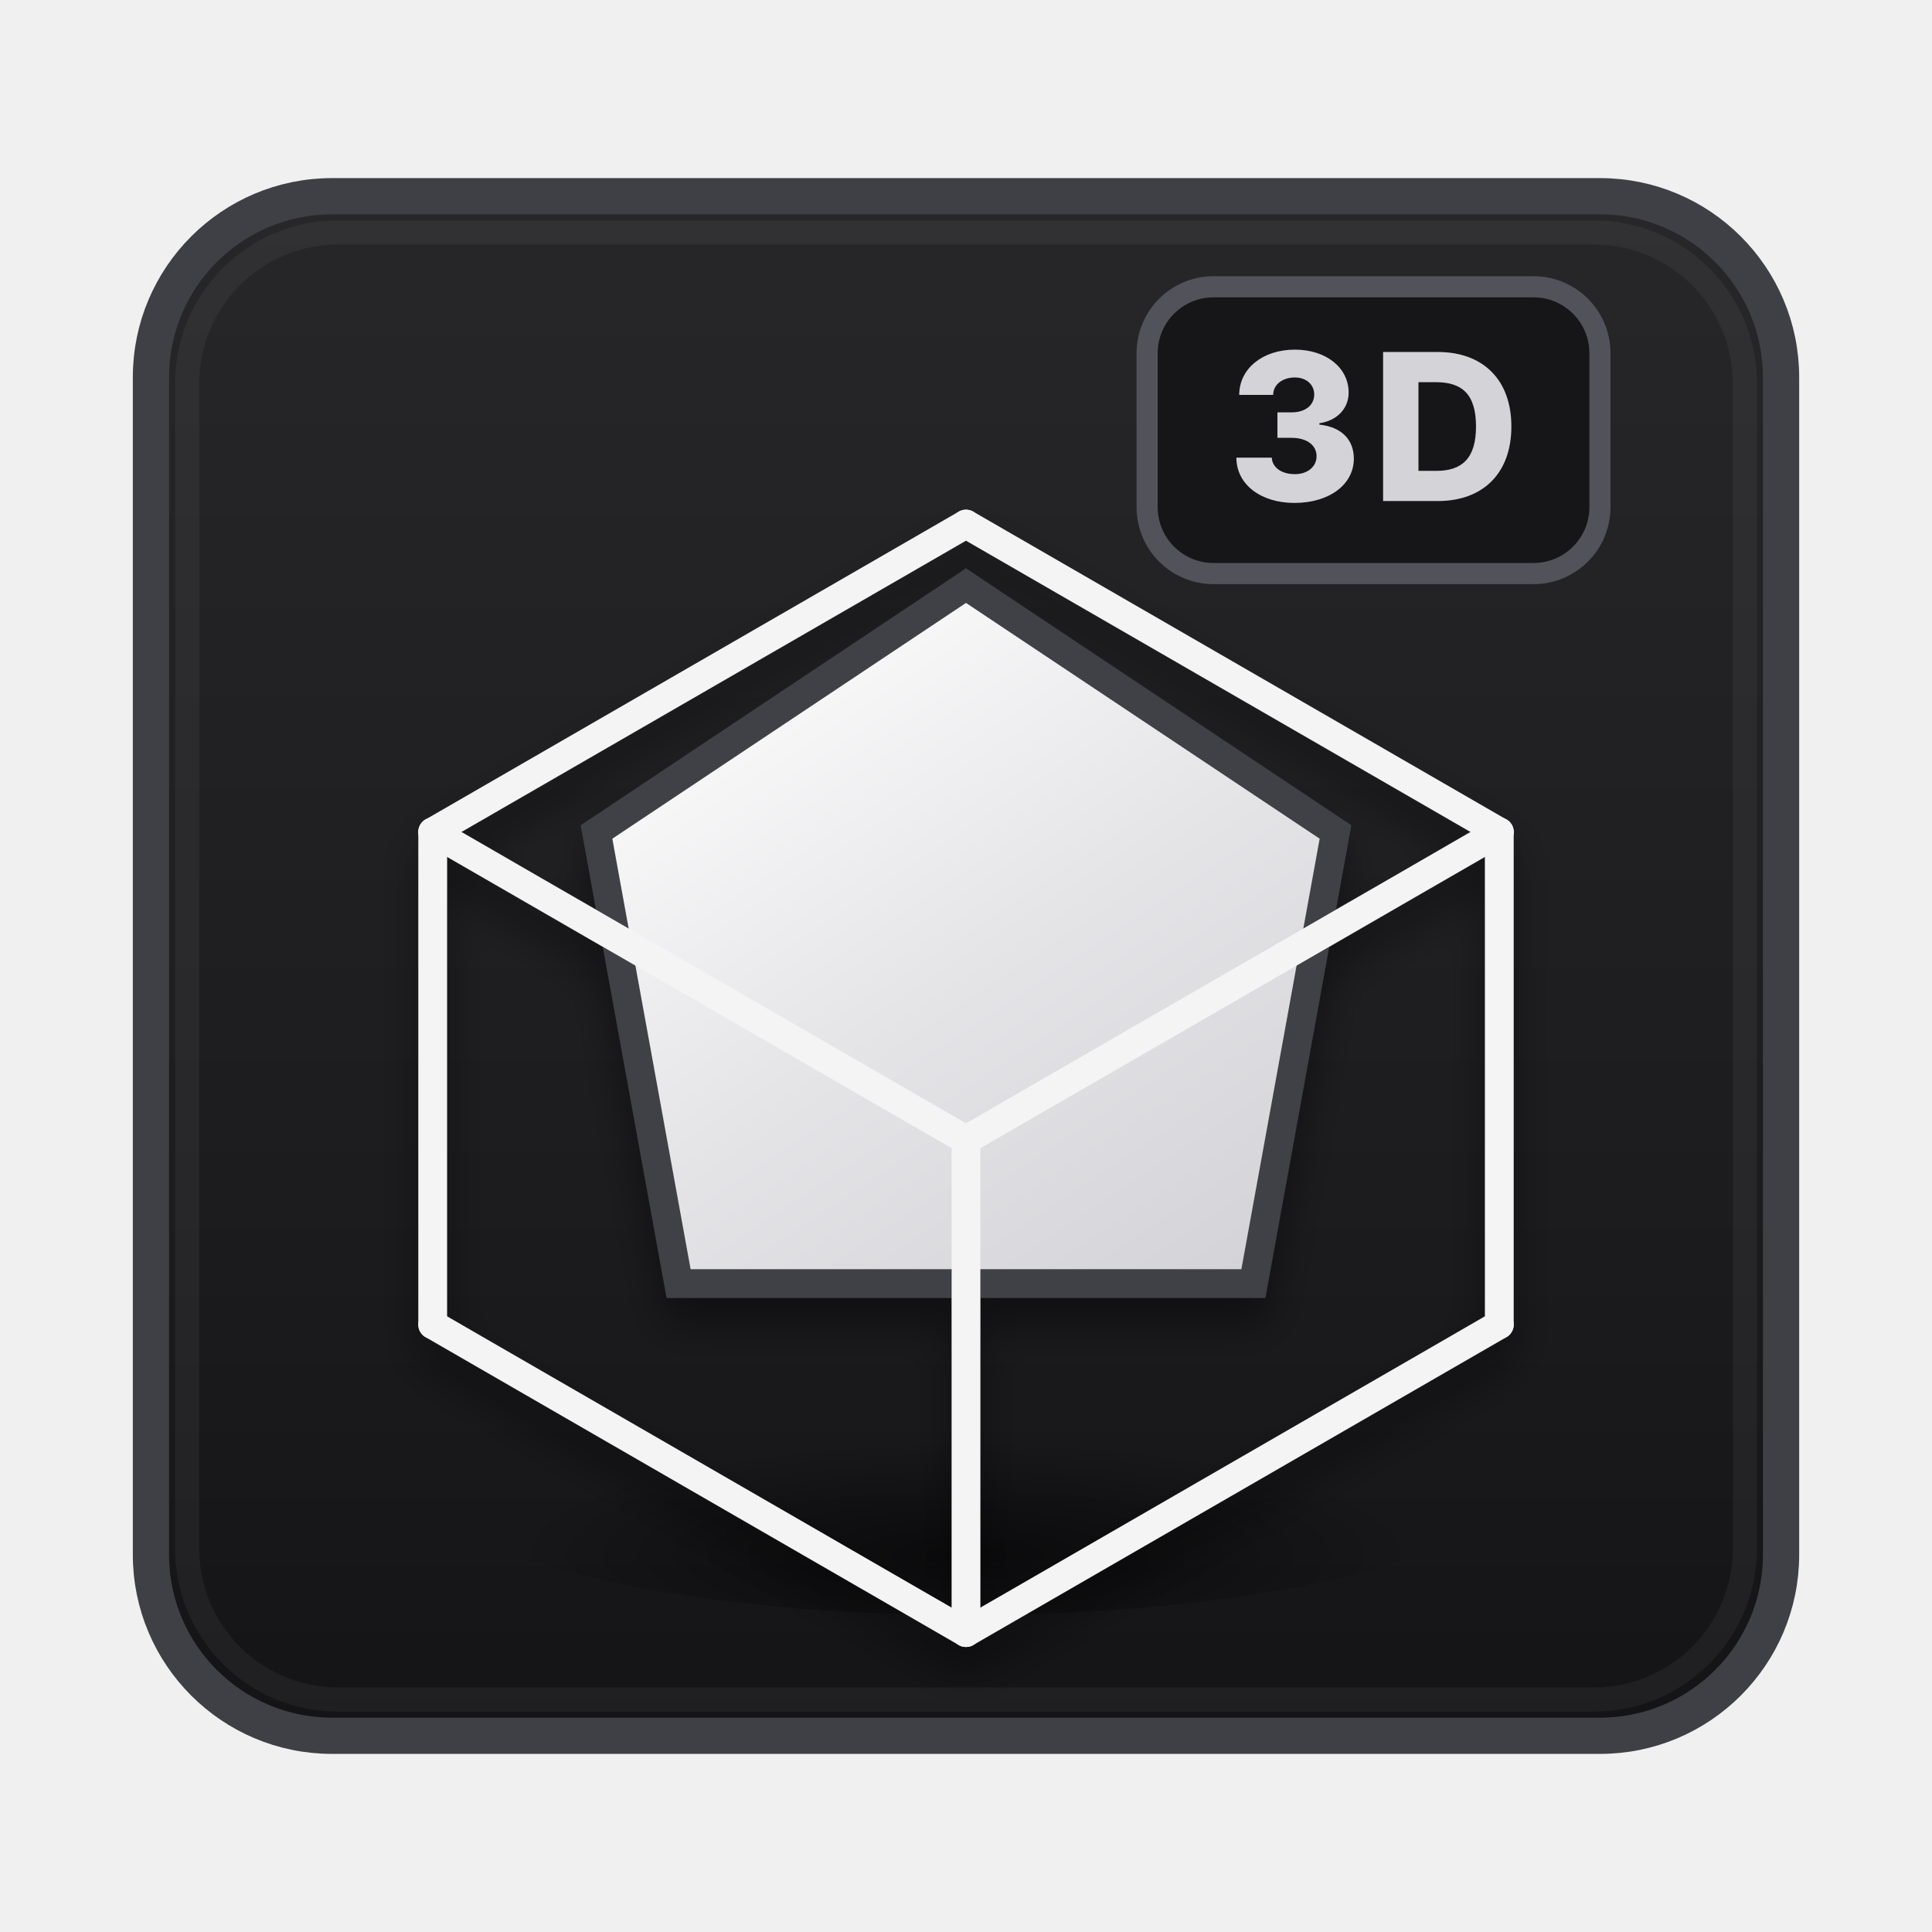
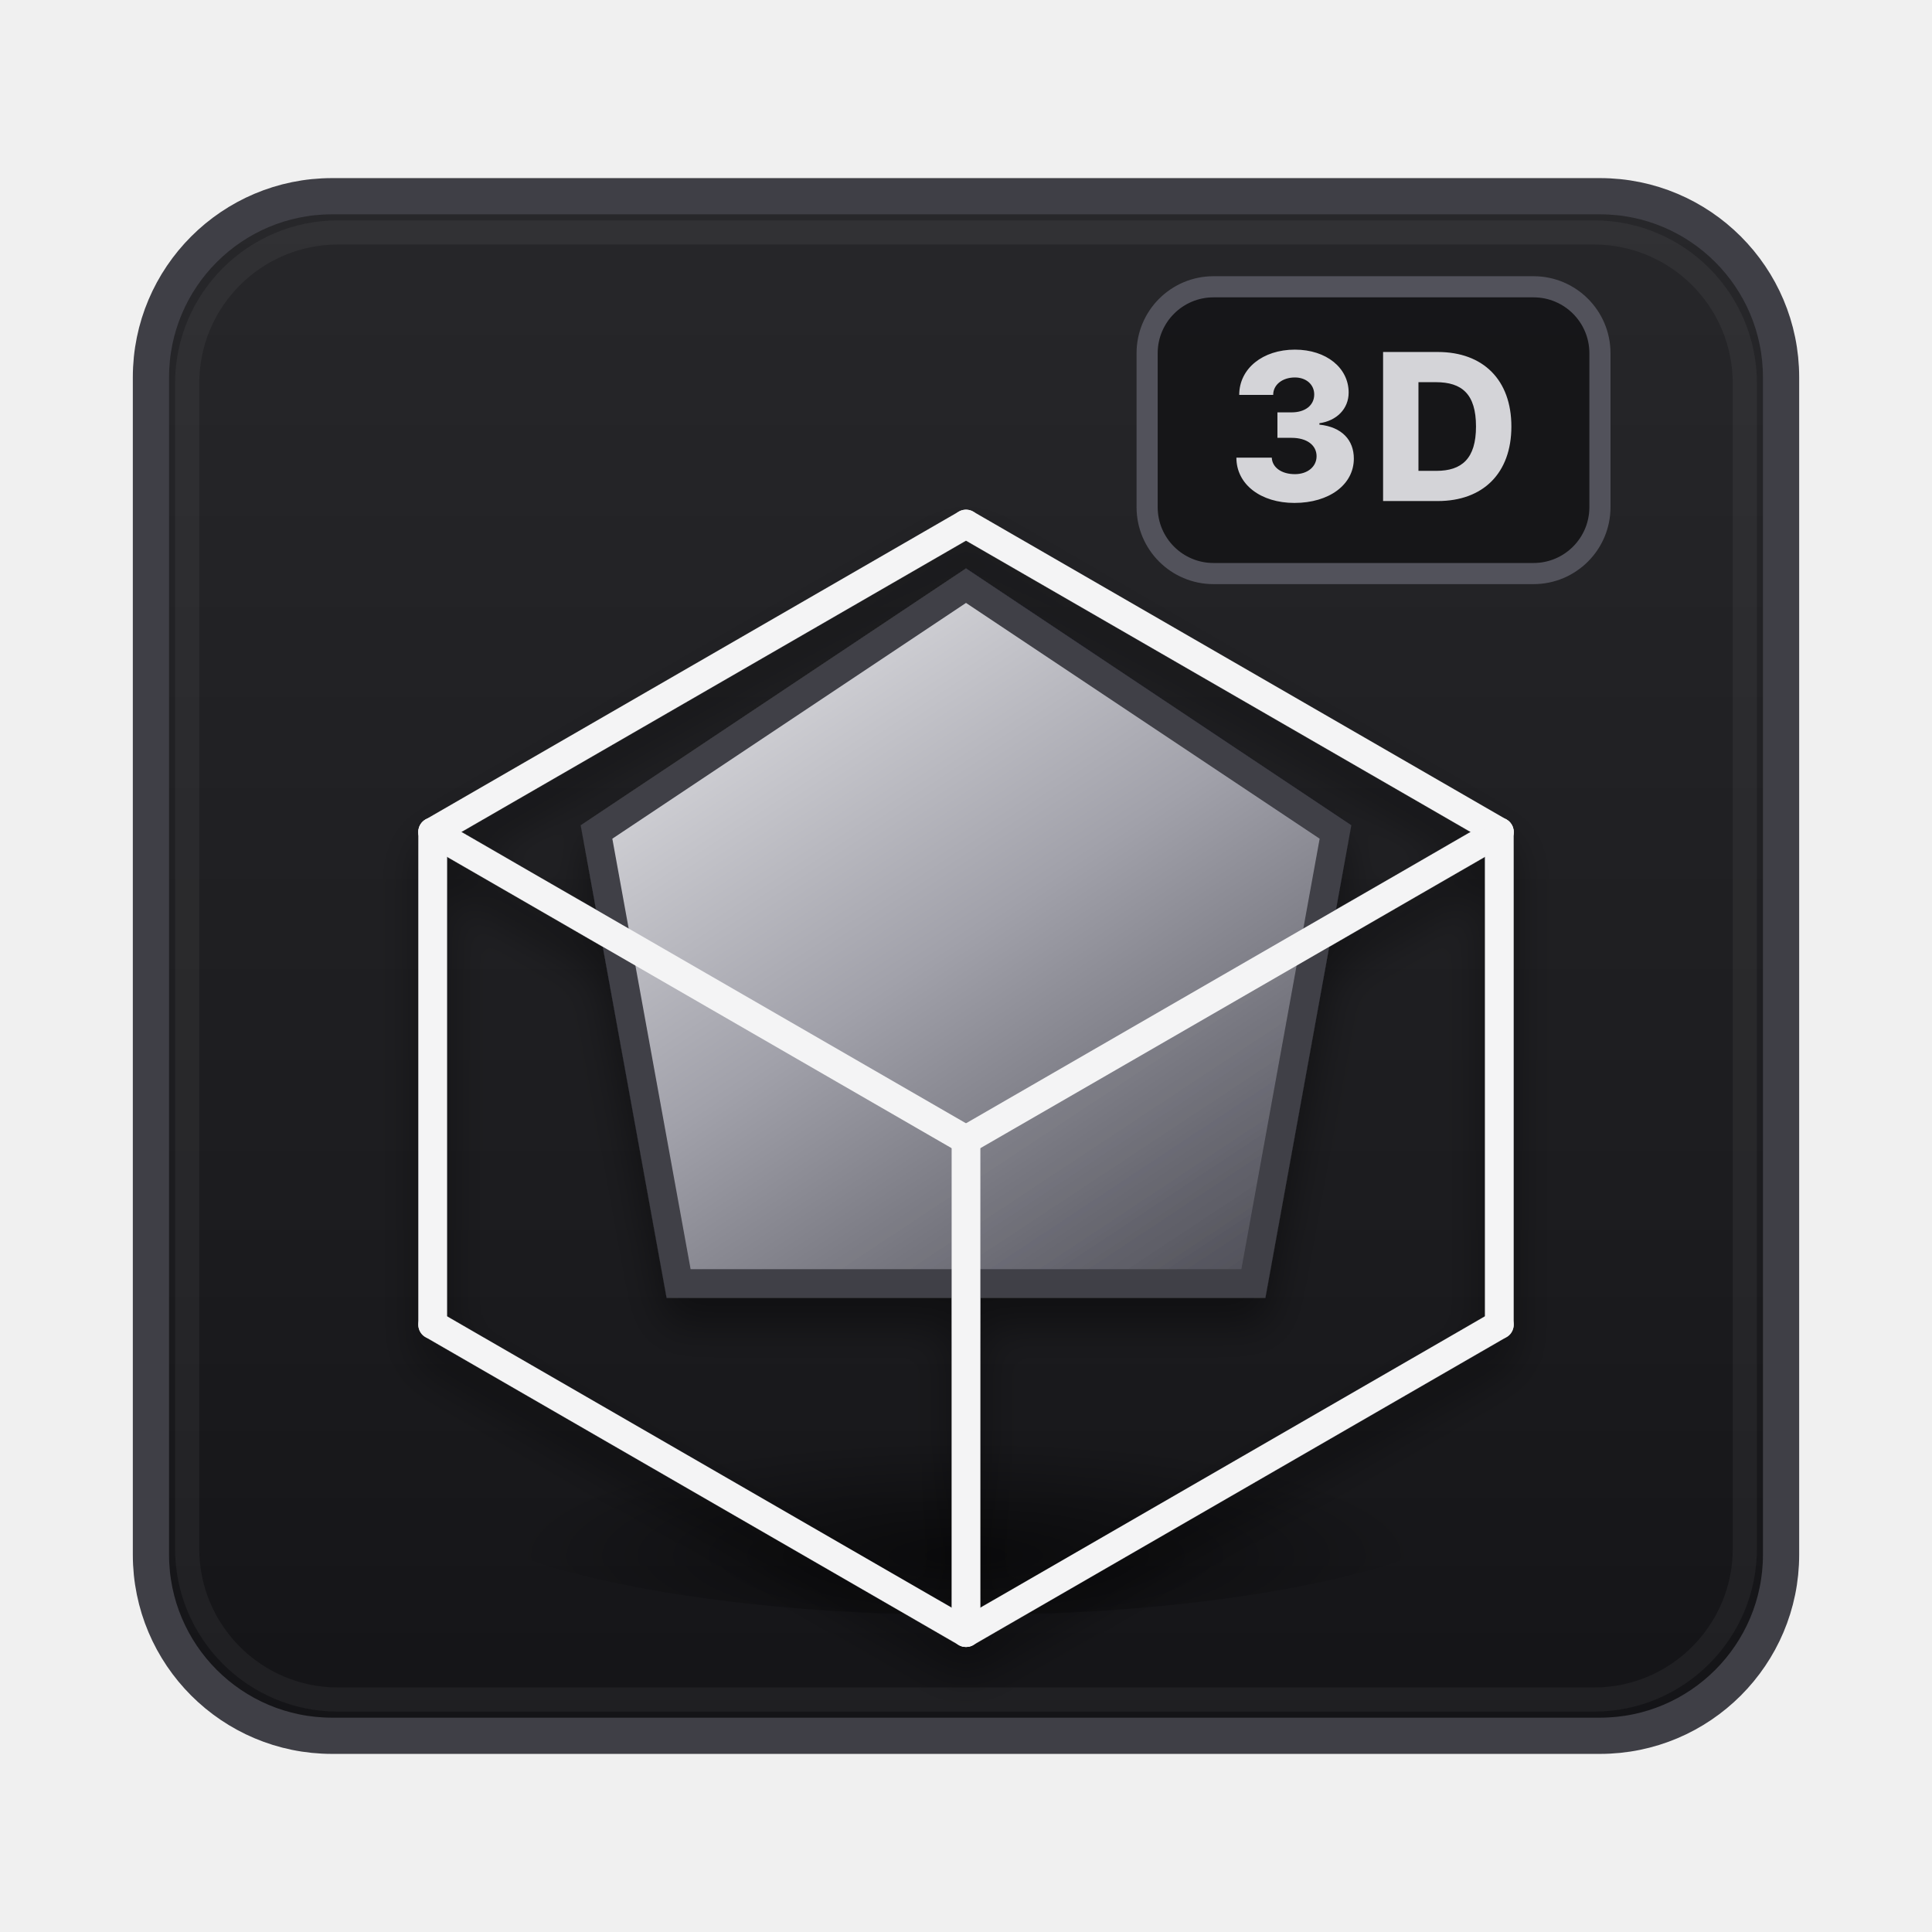
<svg xmlns="http://www.w3.org/2000/svg" viewBox="0 0 64 64" width="64" height="64">
  <defs>
    <linearGradient id="uv_bright" x1="0.15" y1="0" x2="0.85" y2="1">
-       <stop offset="0%" stop-color="#FFFFFF" />
-       <stop offset="55%" stop-color="#E4E4E7" />
-       <stop offset="100%" stop-color="#D4D4D8" />
+       <stop offset="0%" stop-color="#E4E4E7" />
+       <stop offset="50%" stop-color="#A1A1AA" />
+       <stop offset="100%" stop-color="#52525B" />
    </linearGradient>
    <linearGradient id="uv_mid" x1="0" y1="0" x2="0" y2="1">
-       <stop offset="0%" stop-color="#E4E4E7" />
-       <stop offset="50%" stop-color="#D4D4D8" />
-       <stop offset="100%" stop-color="#A1A1AA" />
+       <stop offset="0%" stop-color="#A1A1AA" />
+       <stop offset="50%" stop-color="#71717A" />
+       <stop offset="100%" stop-color="#3F3F46" />
    </linearGradient>
    <linearGradient id="uv_slate" x1="0" y1="0" x2="0" y2="1">
-       <stop offset="0%" stop-color="#D4D4D8" />
-       <stop offset="100%" stop-color="#71717A" />
+       <stop offset="0%" stop-color="#71717A" />
+       <stop offset="60%" stop-color="#52525B" />
+       <stop offset="100%" stop-color="#27272A" />
    </linearGradient>
    <linearGradient id="uv_dark" x1="0" y1="0" x2="0" y2="1">
-       <stop offset="0%" stop-color="#71717A" />
-       <stop offset="100%" stop-color="#3F3F46" />
+       <stop offset="0%" stop-color="#52525B" />
+       <stop offset="65%" stop-color="#3F3F46" />
+       <stop offset="100%" stop-color="#18181B" />
    </linearGradient>
    <radialGradient id="uv_head_lit" cx="35%" cy="25%" r="72%">
-       <stop offset="0%" stop-color="#FFFFFF" />
-       <stop offset="55%" stop-color="#E4E4E7" />
-       <stop offset="100%" stop-color="#A1A1AA" />
+       <stop offset="0%" stop-color="#E4E4E7" />
+       <stop offset="45%" stop-color="#A1A1AA" />
+       <stop offset="100%" stop-color="#3F3F46" />
    </radialGradient>
    <radialGradient id="uv_sphere" cx="35%" cy="30%" r="68%">
-       <stop offset="0%" stop-color="#FFFFFF" />
-       <stop offset="48%" stop-color="#D4D4D8" />
-       <stop offset="100%" stop-color="#71717A" />
+       <stop offset="0%" stop-color="#E4E4E7" />
+       <stop offset="40%" stop-color="#71717A" />
+       <stop offset="100%" stop-color="#27272A" />
    </radialGradient>
    <linearGradient id="card_bg" x1="0" y1="0" x2="0" y2="1">
      <stop offset="0%" stop-color="#27272A" />
      <stop offset="65%" stop-color="#1C1C1F" />
      <stop offset="100%" stop-color="#141417" />
    </linearGradient>
    <radialGradient id="card_floor" cx="50%" cy="78%" r="42%">
      <stop offset="0%" stop-color="#000000" stop-opacity="0.55" />
      <stop offset="100%" stop-color="#000000" stop-opacity="0" />
    </radialGradient>
    <filter id="soft_drop" x="-12%" y="-12%" width="124%" height="124%">
      <feDropShadow dx="0" dy="1.3" stdDeviation="1.0" flood-color="#000000" flood-opacity="0.40" />
    </filter>
  </defs>
  <rect x="5" y="6.5" width="54" height="51" rx="6" fill="url(#card_bg)" stroke="#3F3F46" stroke-width="1.2" />
  <rect x="6.2" y="7.7" width="51.6" height="48.6" rx="5" fill="none" stroke="#FFFFFF" stroke-opacity="0.05" stroke-width="0.8" />
  <ellipse cx="32" cy="49" rx="18" ry="4.5" fill="url(#card_floor)" />
  <g transform="translate(32, 33) scale(0.68) translate(-32, -32)" filter="url(#soft_drop)">
    <polygon points="18,46 14,24 32,12 50,24 46,46" fill="url(#uv_bright)" stroke="#3F3F46" stroke-width="1.4" />
    <line x1="6.02" y1="48.00" x2="32.00" y2="63.00" stroke="#f4f4f5" stroke-width="1.4" stroke-linecap="round" />
    <line x1="32.00" y1="63.00" x2="57.98" y2="48.00" stroke="#f4f4f5" stroke-width="1.4" stroke-linecap="round" />
    <line x1="6.02" y1="24.00" x2="32.00" y2="39.00" stroke="#f4f4f5" stroke-width="1.4" stroke-linecap="round" />
    <line x1="32.00" y1="39.00" x2="57.98" y2="24.00" stroke="#f4f4f5" stroke-width="1.4" stroke-linecap="round" />
    <line x1="32.00" y1="9.00" x2="57.98" y2="24.00" stroke="#f4f4f5" stroke-width="1.4" stroke-linecap="round" />
    <line x1="32.00" y1="9.00" x2="6.02" y2="24.00" stroke="#f4f4f5" stroke-width="1.4" stroke-linecap="round" />
    <line x1="6.02" y1="48.00" x2="6.02" y2="24.00" stroke="#f4f4f5" stroke-width="1.4" stroke-linecap="round" />
    <line x1="32.00" y1="63.00" x2="32.00" y2="39.00" stroke="#f4f4f5" stroke-width="1.4" stroke-linecap="round" />
    <line x1="57.98" y1="48.00" x2="57.98" y2="24.00" stroke="#f4f4f5" stroke-width="1.4" stroke-linecap="round" />
  </g>
  <rect x="38" y="9.5" width="15" height="9.5" rx="2.2" fill="#141417" fill-opacity="0.86" stroke="#52525B" stroke-width="0.7" />
  <text x="45.5" y="16.6" font-family="Segoe UI, Inter, Arial, sans-serif" font-size="6.8" font-weight="800" fill="#D4D4D8" text-anchor="middle" letter-spacing="0.3">3D</text>
</svg>
